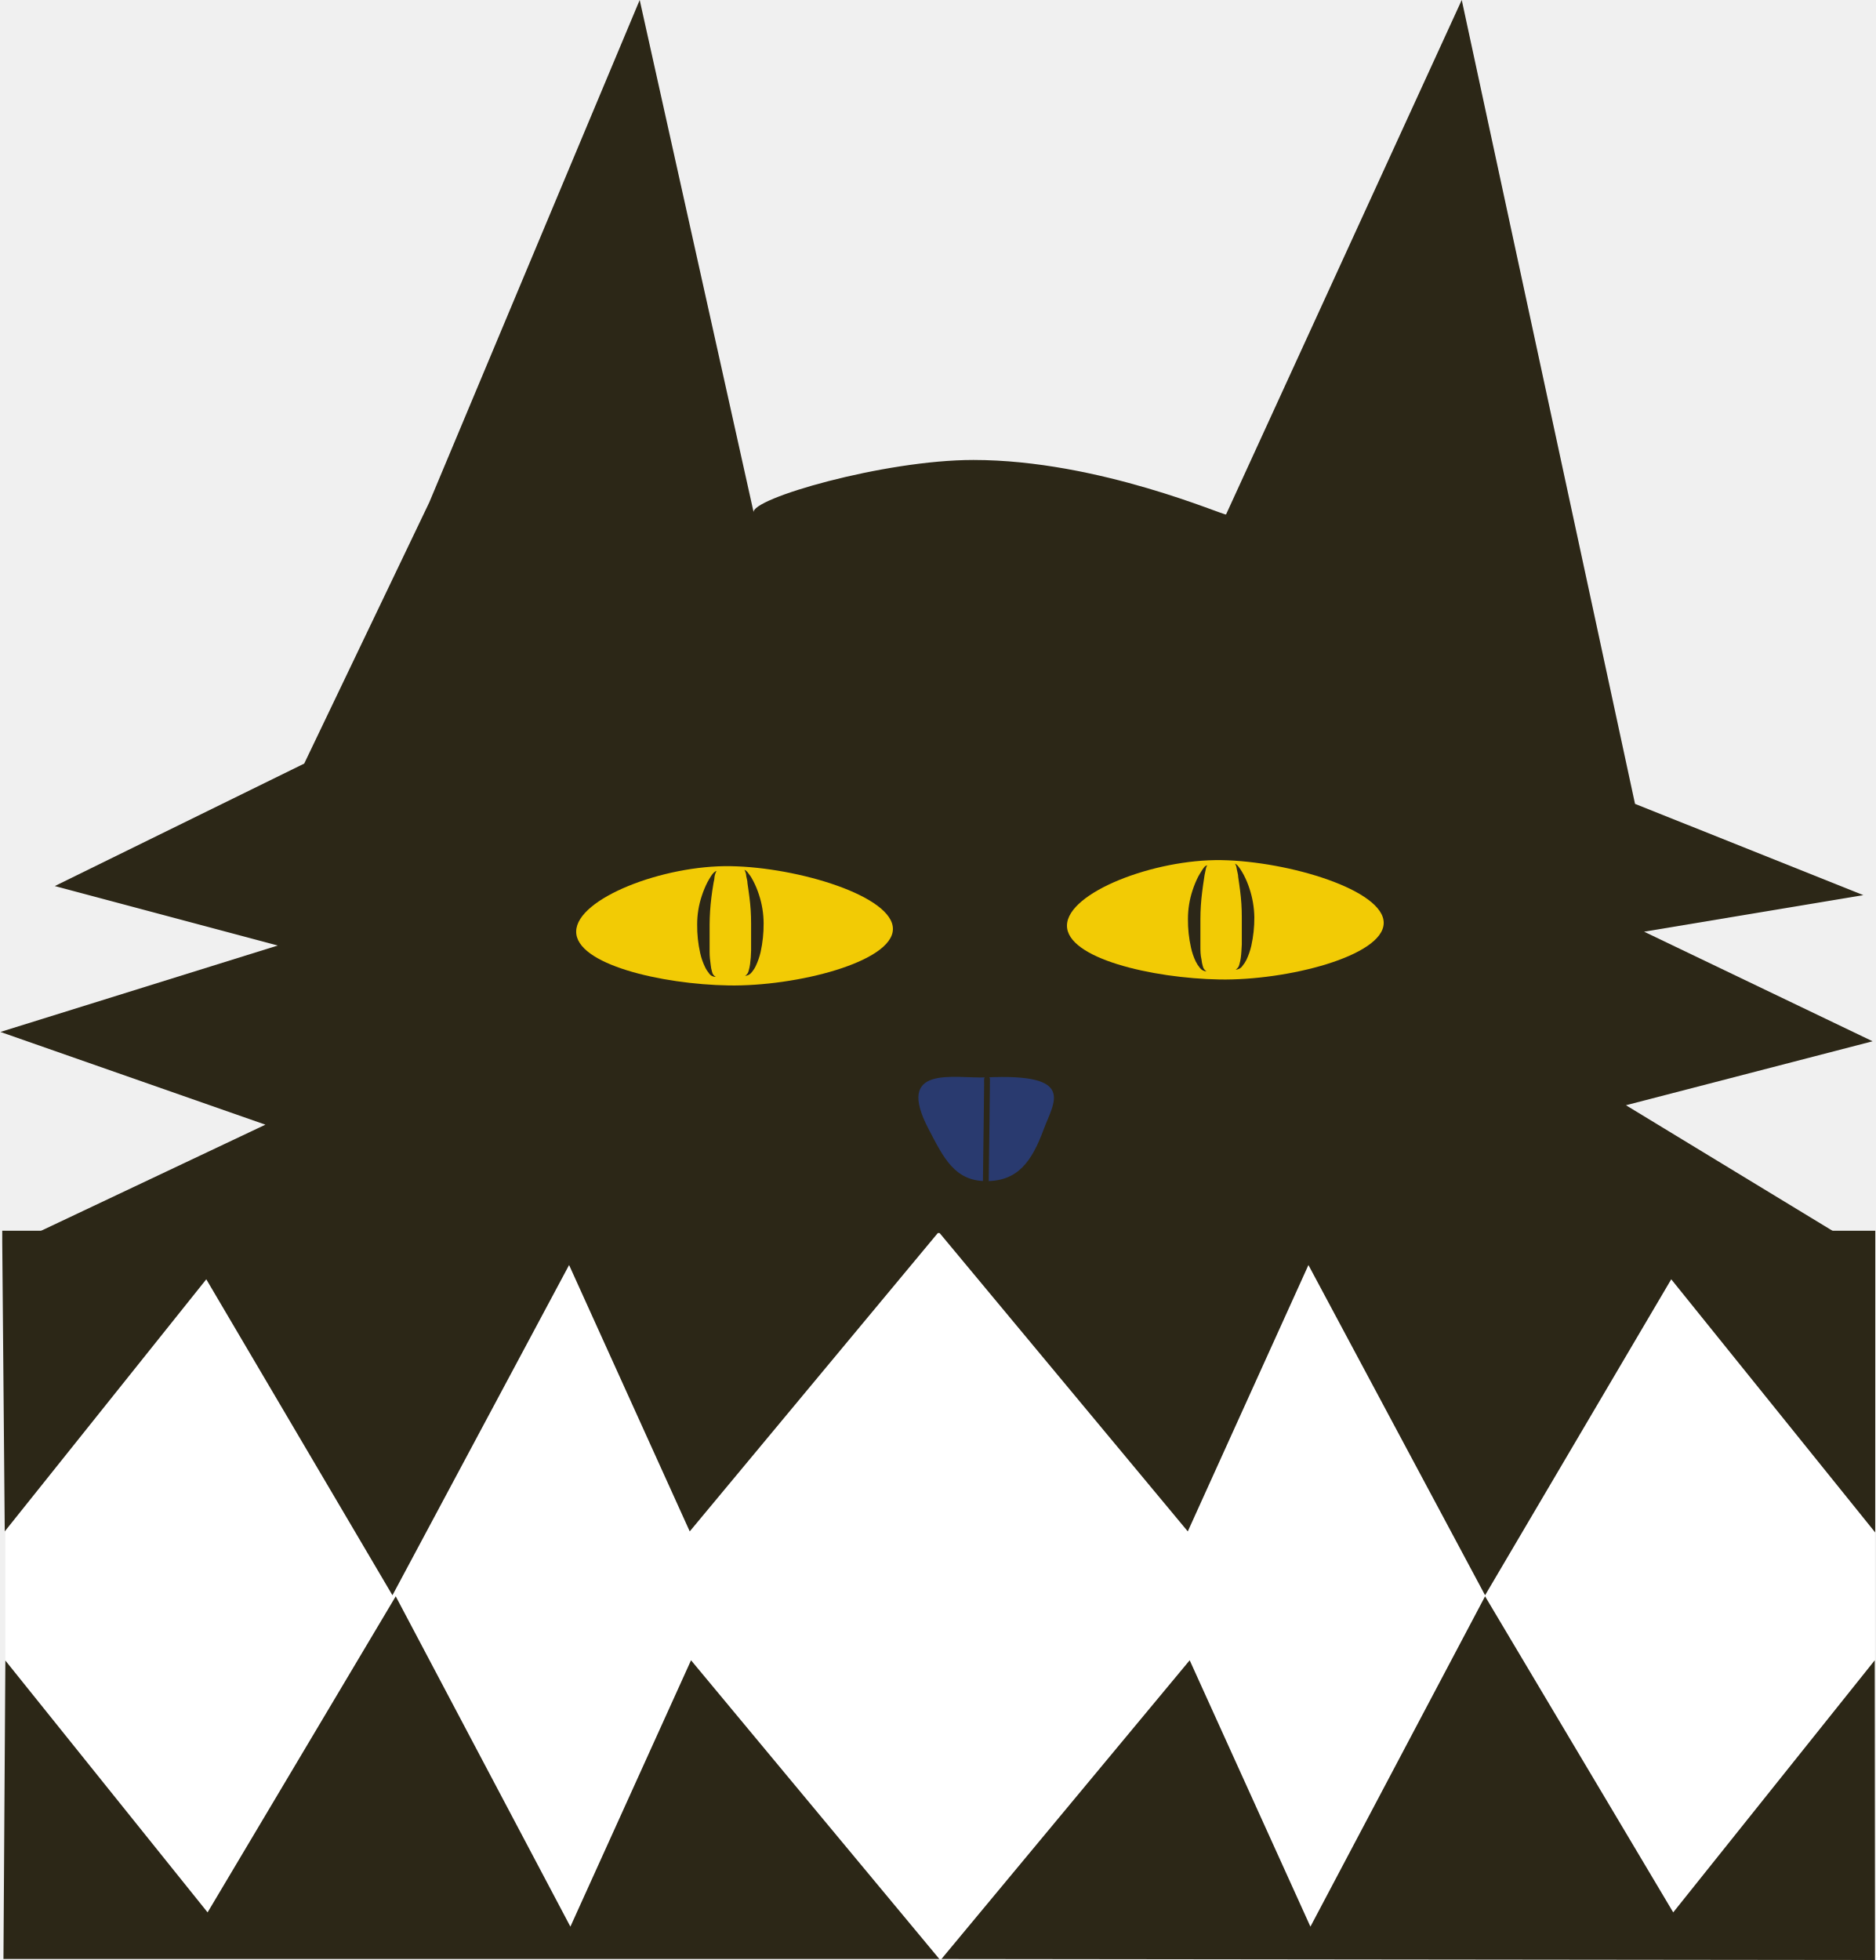
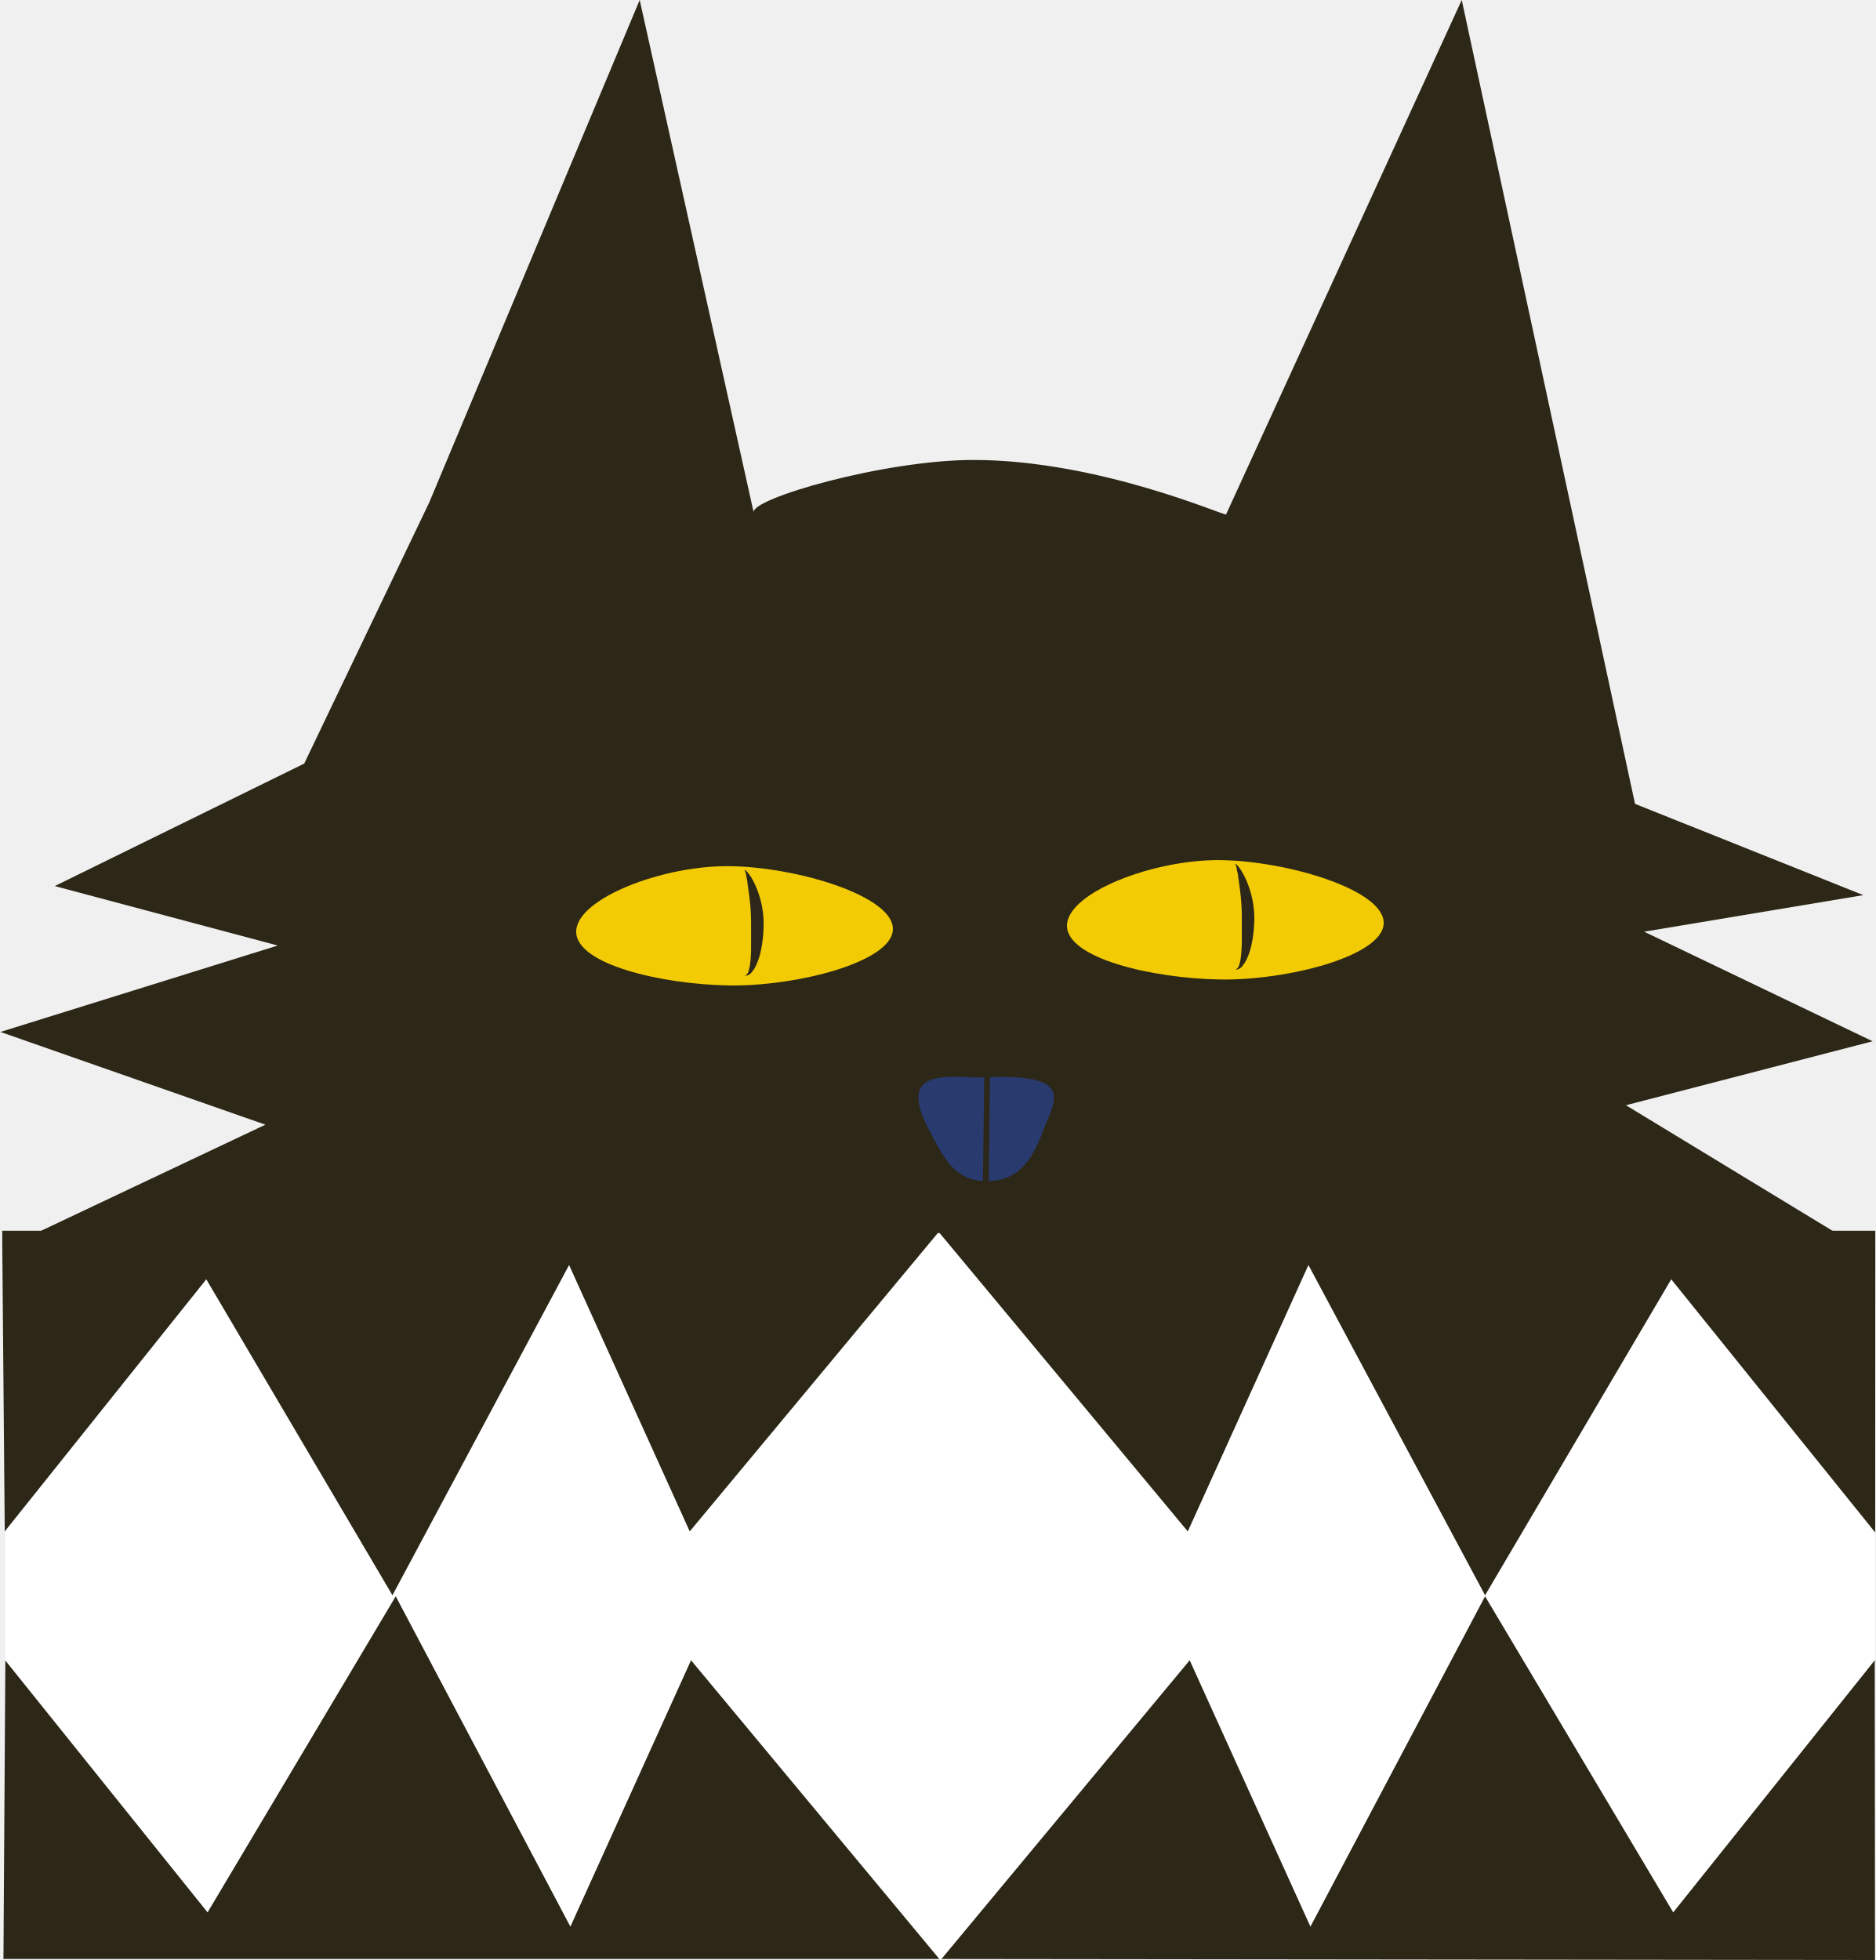
<svg xmlns="http://www.w3.org/2000/svg" viewBox="0 0 216.99 226.78">
  <defs>
    <style>
      .cls-1 {
        fill: #fff;
      }

      .cls-2 {
        fill: #2c2717;
      }
- 
+     /* yellow eyes */
      .cls-3 {
        fill: #f2cb05;
      }
- 
+     
+     /* nose */
      .cls-4 {
        fill: #293a6f;
      }

      .cls-5 {
        fill: none;
        stroke: #2c2718;
        stroke-miterlimit: 10;
        stroke-width: 0.67px;
      }

      .cls-6 {
        fill: #2c2718;
      }
+     #eyesLeft {
+         display: none;
+     }
+      #yellow {
+         display: block;
+         animation: openClose 5s ; 
+      }
+ 
+    
+ 
+  
+        
+    
    </style>
  </defs>
  <g id="catBack">
    <g>
      <rect class="cls-1" x="0.62" y="142.39" width="216.33" height="84.27" />
      <polygon class="cls-2" points="79.81 177.19 108.53 142.65 108.67 142.61 108.67 142.4 0.26 142.4 0.26 143.74 0.55 177.19 23.87 148.02 45.41 184.58 65.85 146.37 79.81 177.19" />
      <polygon class="cls-2" points="24.02 221.27 0.62 192.13 0.4 226.66 108.69 226.66 79.96 192.1 66 222.92 45.79 184.7 24.02 221.27" />
      <g>
        <polygon class="cls-2" points="137.44 177.19 108.71 142.65 108.57 142.61 108.57 142.4 216.99 142.4 216.99 143.74 216.98 177.31 193.38 148.02 171.84 184.58 151.4 146.37 137.44 177.19" />
        <polygon class="cls-2" points="193.61 221.27 216.93 192.1 216.96 226.78 108.94 226.66 137.66 192.1 151.63 222.92 171.84 184.7 193.61 221.27" />
      </g>
    </g>
    <path class="cls-2" d="M410,132.87l-27.27,59.52c0,.27-14.65-6.3-29.24-6.3-10.35,0-25.87,4.5-25.42,6.08h0l-13.19-59.3L290.53,191l-14.47,30.22L247.2,235.39,273,242.27l-32.09,10L271.57,263,245.1,275.52l208.2,0L429,260.75l28.54-7.4L431.1,240.67l25.37-4.23-26.42-10.56Z" transform="translate(-240.86 -132.87)" />
  </g>
-   <g id="Lager_5" data-name="Lager 5">
+   <g id="yellow" data-name="yellow">
    <g>
      <path class="cls-3" d="M382.21,232.39c-7.8-.13-17.83,3.74-17.89,7.55s9.85,6.12,17.65,6.26,18.94-2.7,19-6.52S390,232.53,382.21,232.39Z" transform="translate(-240.86 -132.87)" />
      <path class="cls-3" d="M325.42,233.09c-7.8-.14-17.82,3.73-17.89,7.54s9.85,6.13,17.65,6.26,18.94-2.7,19-6.51S333.23,233.22,325.42,233.09Z" transform="translate(-240.86 -132.87)" />
    </g>
  </g>
  <g id="nose">
    <g>
      <path class="cls-4" d="M348.32,263.53c1.72,3.29,3,6,6.66,6s5.27-2.26,6.65-6c1.15-3.13,3.85-6.5-6.65-6C351.21,257.67,344.36,256,348.32,263.53Z" transform="translate(-240.86 -132.87)" />
      <path class="cls-5" d="M354.93,269.6s.19-14.37.13-11.5" transform="translate(-240.86 -132.87)" />
    </g>
  </g>
  <g id="eyesLeft">
    <path class="cls-6" d="M380.56,233c-.17.18-.17.49-.24.74s-.1.53-.14.79c-.09.53-.15,1.06-.22,1.58a24.91,24.91,0,0,0-.2,3.09c0,1.06,0,2.11,0,3.15,0,.52,0,1,.13,1.56a3.83,3.83,0,0,0,.15.75.9.9,0,0,0,.43.6,1,1,0,0,1-.77-.4,3.9,3.9,0,0,1-.48-.74,7.29,7.29,0,0,1-.55-1.61,14.33,14.33,0,0,1-.35-3.31,10.48,10.48,0,0,1,.54-3.34,11,11,0,0,1,.64-1.55c.14-.24.27-.49.43-.72S380.28,233,380.56,233Z" transform="translate(-240.86 -132.87)" />
    <path class="cls-6" d="M323.77,233.64a2,2,0,0,0-.24.75c0,.26-.1.52-.13.79-.09.52-.16,1-.23,1.57a27,27,0,0,0-.2,3.09c0,1.06,0,2.11,0,3.16,0,.52.05,1,.13,1.55a3.69,3.69,0,0,0,.15.75.86.86,0,0,0,.43.6.93.93,0,0,1-.77-.4,3.57,3.57,0,0,1-.47-.74,7.33,7.33,0,0,1-.56-1.61,14.33,14.33,0,0,1-.35-3.31,10.37,10.37,0,0,1,.54-3.33,11,11,0,0,1,.64-1.55c.14-.25.27-.49.43-.73S323.49,233.73,323.77,233.64Z" transform="translate(-240.86 -132.87)" />
  </g>
  <g id="eyesRight">
    <path class="cls-6" d="M327,233.52c.29.09.43.38.6.59s.3.48.44.73a10.09,10.09,0,0,1,.64,1.55,10.65,10.65,0,0,1,.54,3.33,14.9,14.9,0,0,1-.35,3.31,7.88,7.88,0,0,1-.56,1.61,3.47,3.47,0,0,1-.48.74,1,1,0,0,1-.76.4.89.89,0,0,0,.42-.6,4.77,4.77,0,0,0,.16-.75,13.48,13.48,0,0,0,.12-1.56c0-1,0-2.09,0-3.15a23.11,23.11,0,0,0-.2-3.09c-.07-.52-.13-1-.22-1.57,0-.27-.09-.53-.14-.8A1.62,1.62,0,0,0,327,233.52Z" transform="translate(-240.86 -132.87)" />
    <path class="cls-6" d="M383.75,232.8c.28.09.43.37.6.59a7.6,7.6,0,0,1,.43.72,10,10,0,0,1,.65,1.55A11.07,11.07,0,0,1,386,239a14.75,14.75,0,0,1-.35,3.3,8,8,0,0,1-.56,1.62,3.83,3.83,0,0,1-.48.73.94.94,0,0,1-.77.41.9.9,0,0,0,.43-.61,4.54,4.54,0,0,0,.16-.75c.07-.51.09-1,.12-1.55,0-1,0-2.1,0-3.15a23.26,23.26,0,0,0-.2-3.1c-.07-.52-.13-1-.22-1.57,0-.26-.09-.52-.14-.79S383.92,233,383.75,232.8Z" transform="translate(-240.86 -132.87)" />
  </g>
</svg>
